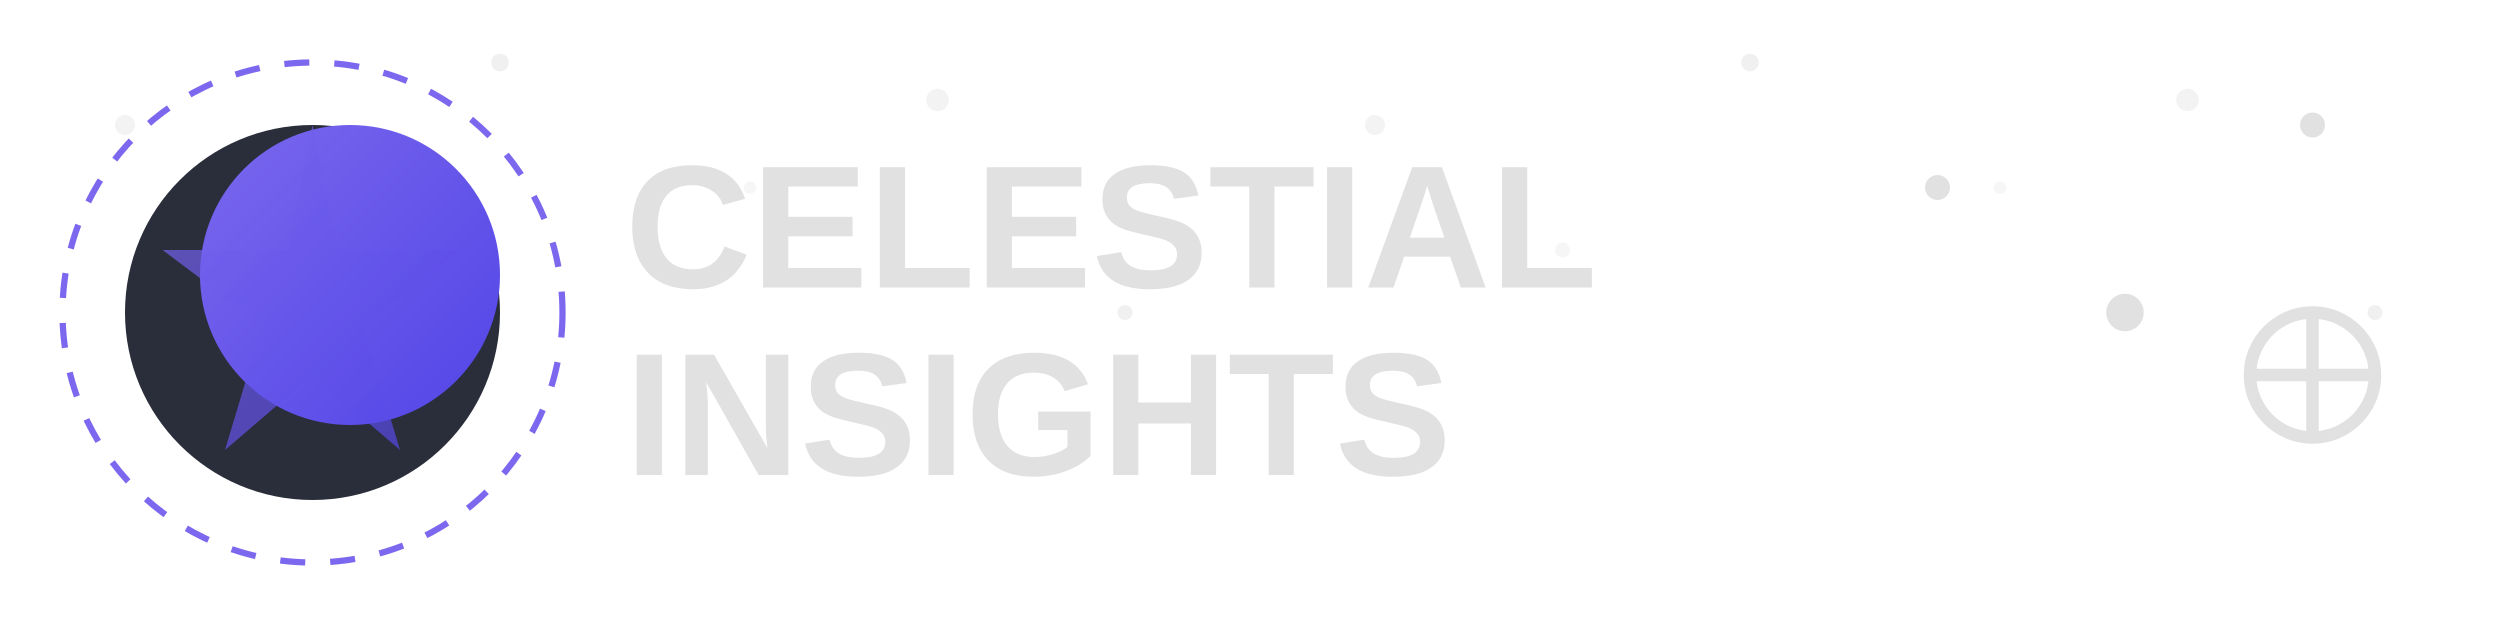
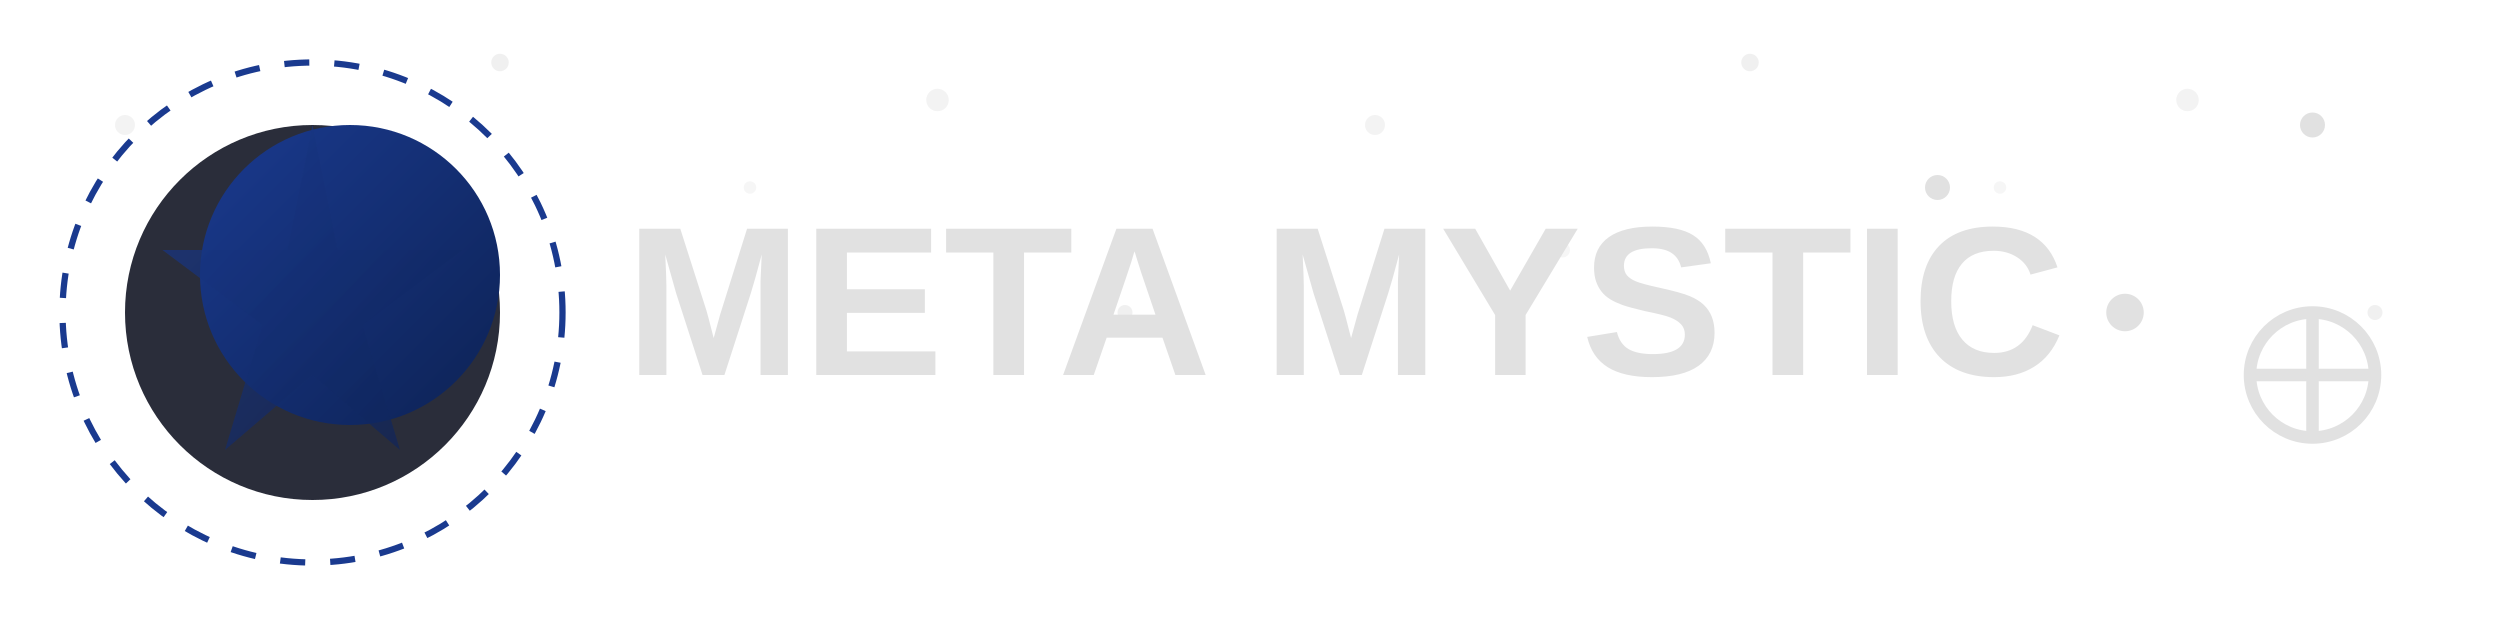
<svg xmlns="http://www.w3.org/2000/svg" width="200" height="50" viewBox="0 0 200 50">
  <defs>
    <linearGradient id="logoGradient" x1="0%" y1="0%" x2="100%" y2="100%">
-       <stop offset="0%" stop-color="#7b68ee" />
-       <stop offset="100%" stop-color="#5145E6" />
+       <stop offset="0%" stop-color="#1a3a8f" />
+       <stop offset="100%" stop-color="#0d2254" />
    </linearGradient>
    <pattern id="starsPattern" x="0" y="0" width="100" height="50" patternUnits="userSpaceOnUse">
      <circle cx="10" cy="10" r="0.8" fill="#e1e1e1" opacity="0.4" />
      <circle cx="25" cy="20" r="0.6" fill="#e1e1e1" opacity="0.3" />
      <circle cx="40" cy="5" r="0.7" fill="#e1e1e1" opacity="0.5" />
      <circle cx="60" cy="15" r="0.5" fill="#e1e1e1" opacity="0.3" />
      <circle cx="75" cy="8" r="0.9" fill="#e1e1e1" opacity="0.4" />
      <circle cx="90" cy="25" r="0.6" fill="#e1e1e1" opacity="0.5" />
    </pattern>
  </defs>
  <rect width="200" height="50" fill="url(#starsPattern)" />
  <circle cx="25" cy="25" r="15" fill="#2a2d3a" />
  <circle cx="28" cy="22" r="12" fill="url(#logoGradient)" />
  <path d="M25,10 L27,20 L37,20 L29,26 L32,36 L25,30 L18,36 L21,26 L13,20 L23,20 Z" fill="url(#logoGradient)" opacity="0.7" />
-   <text x="50" y="23" font-family="Arial, sans-serif" font-size="14" font-weight="bold" fill="#e1e1e1">CELESTIAL</text>
-   <text x="50" y="38" font-family="Arial, sans-serif" font-size="14" font-weight="bold" fill="#e1e1e1">INSIGHTS</text>
-   <ellipse cx="25" cy="25" rx="20" ry="20" fill="none" stroke="#7b68ee" stroke-width="0.5" stroke-dasharray="2,2" />
+   <text x="50" y="30" font-family="Arial, sans-serif" font-size="17" font-weight="bold" fill="#e1e1e1">META MYSTIC</text>
+   <ellipse cx="25" cy="25" rx="20" ry="20" fill="none" stroke="#1a3a8f" stroke-width="0.5" stroke-dasharray="2,2" />
  <circle cx="155" cy="15" r="1" fill="#e1e1e1" />
  <circle cx="170" cy="25" r="1.5" fill="#e1e1e1" />
  <circle cx="185" cy="10" r="1" fill="#e1e1e1" />
  <circle cx="185" cy="30" r="5" fill="none" stroke="#e1e1e1" stroke-width="1" />
  <path d="M185,25 L185,35 M180,30 L190,30" stroke="#e1e1e1" stroke-width="1" />
</svg>
